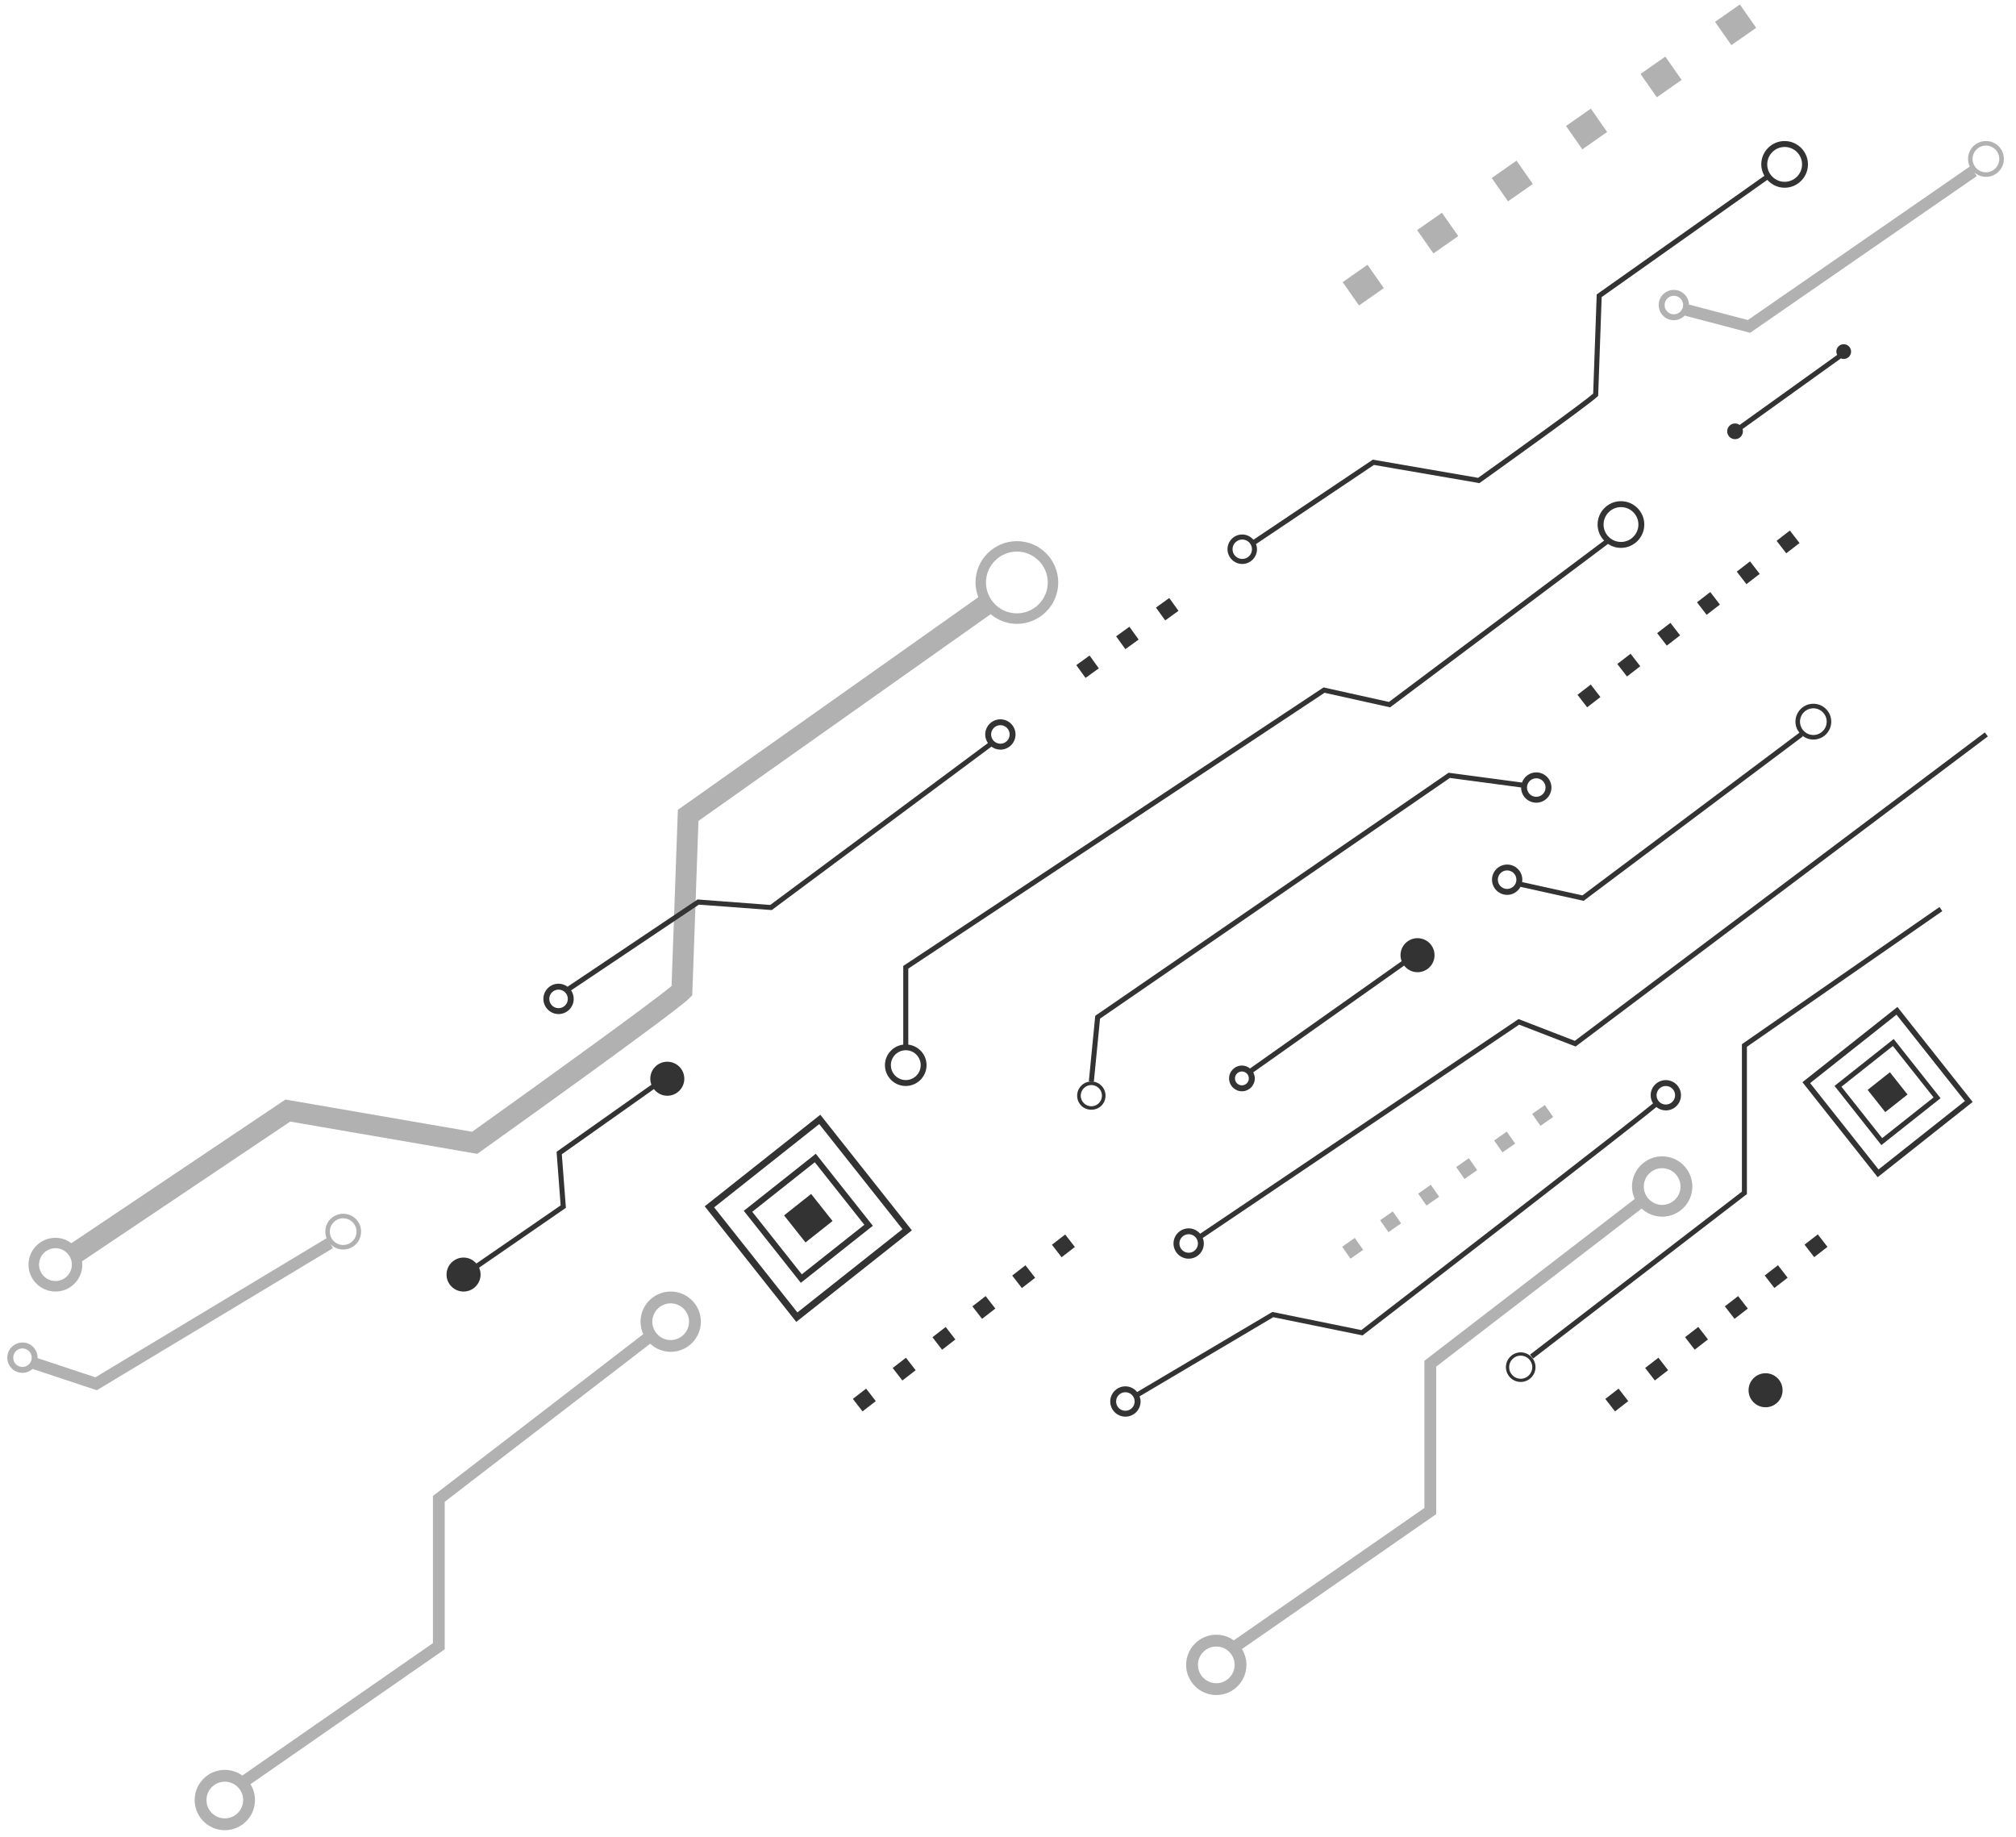
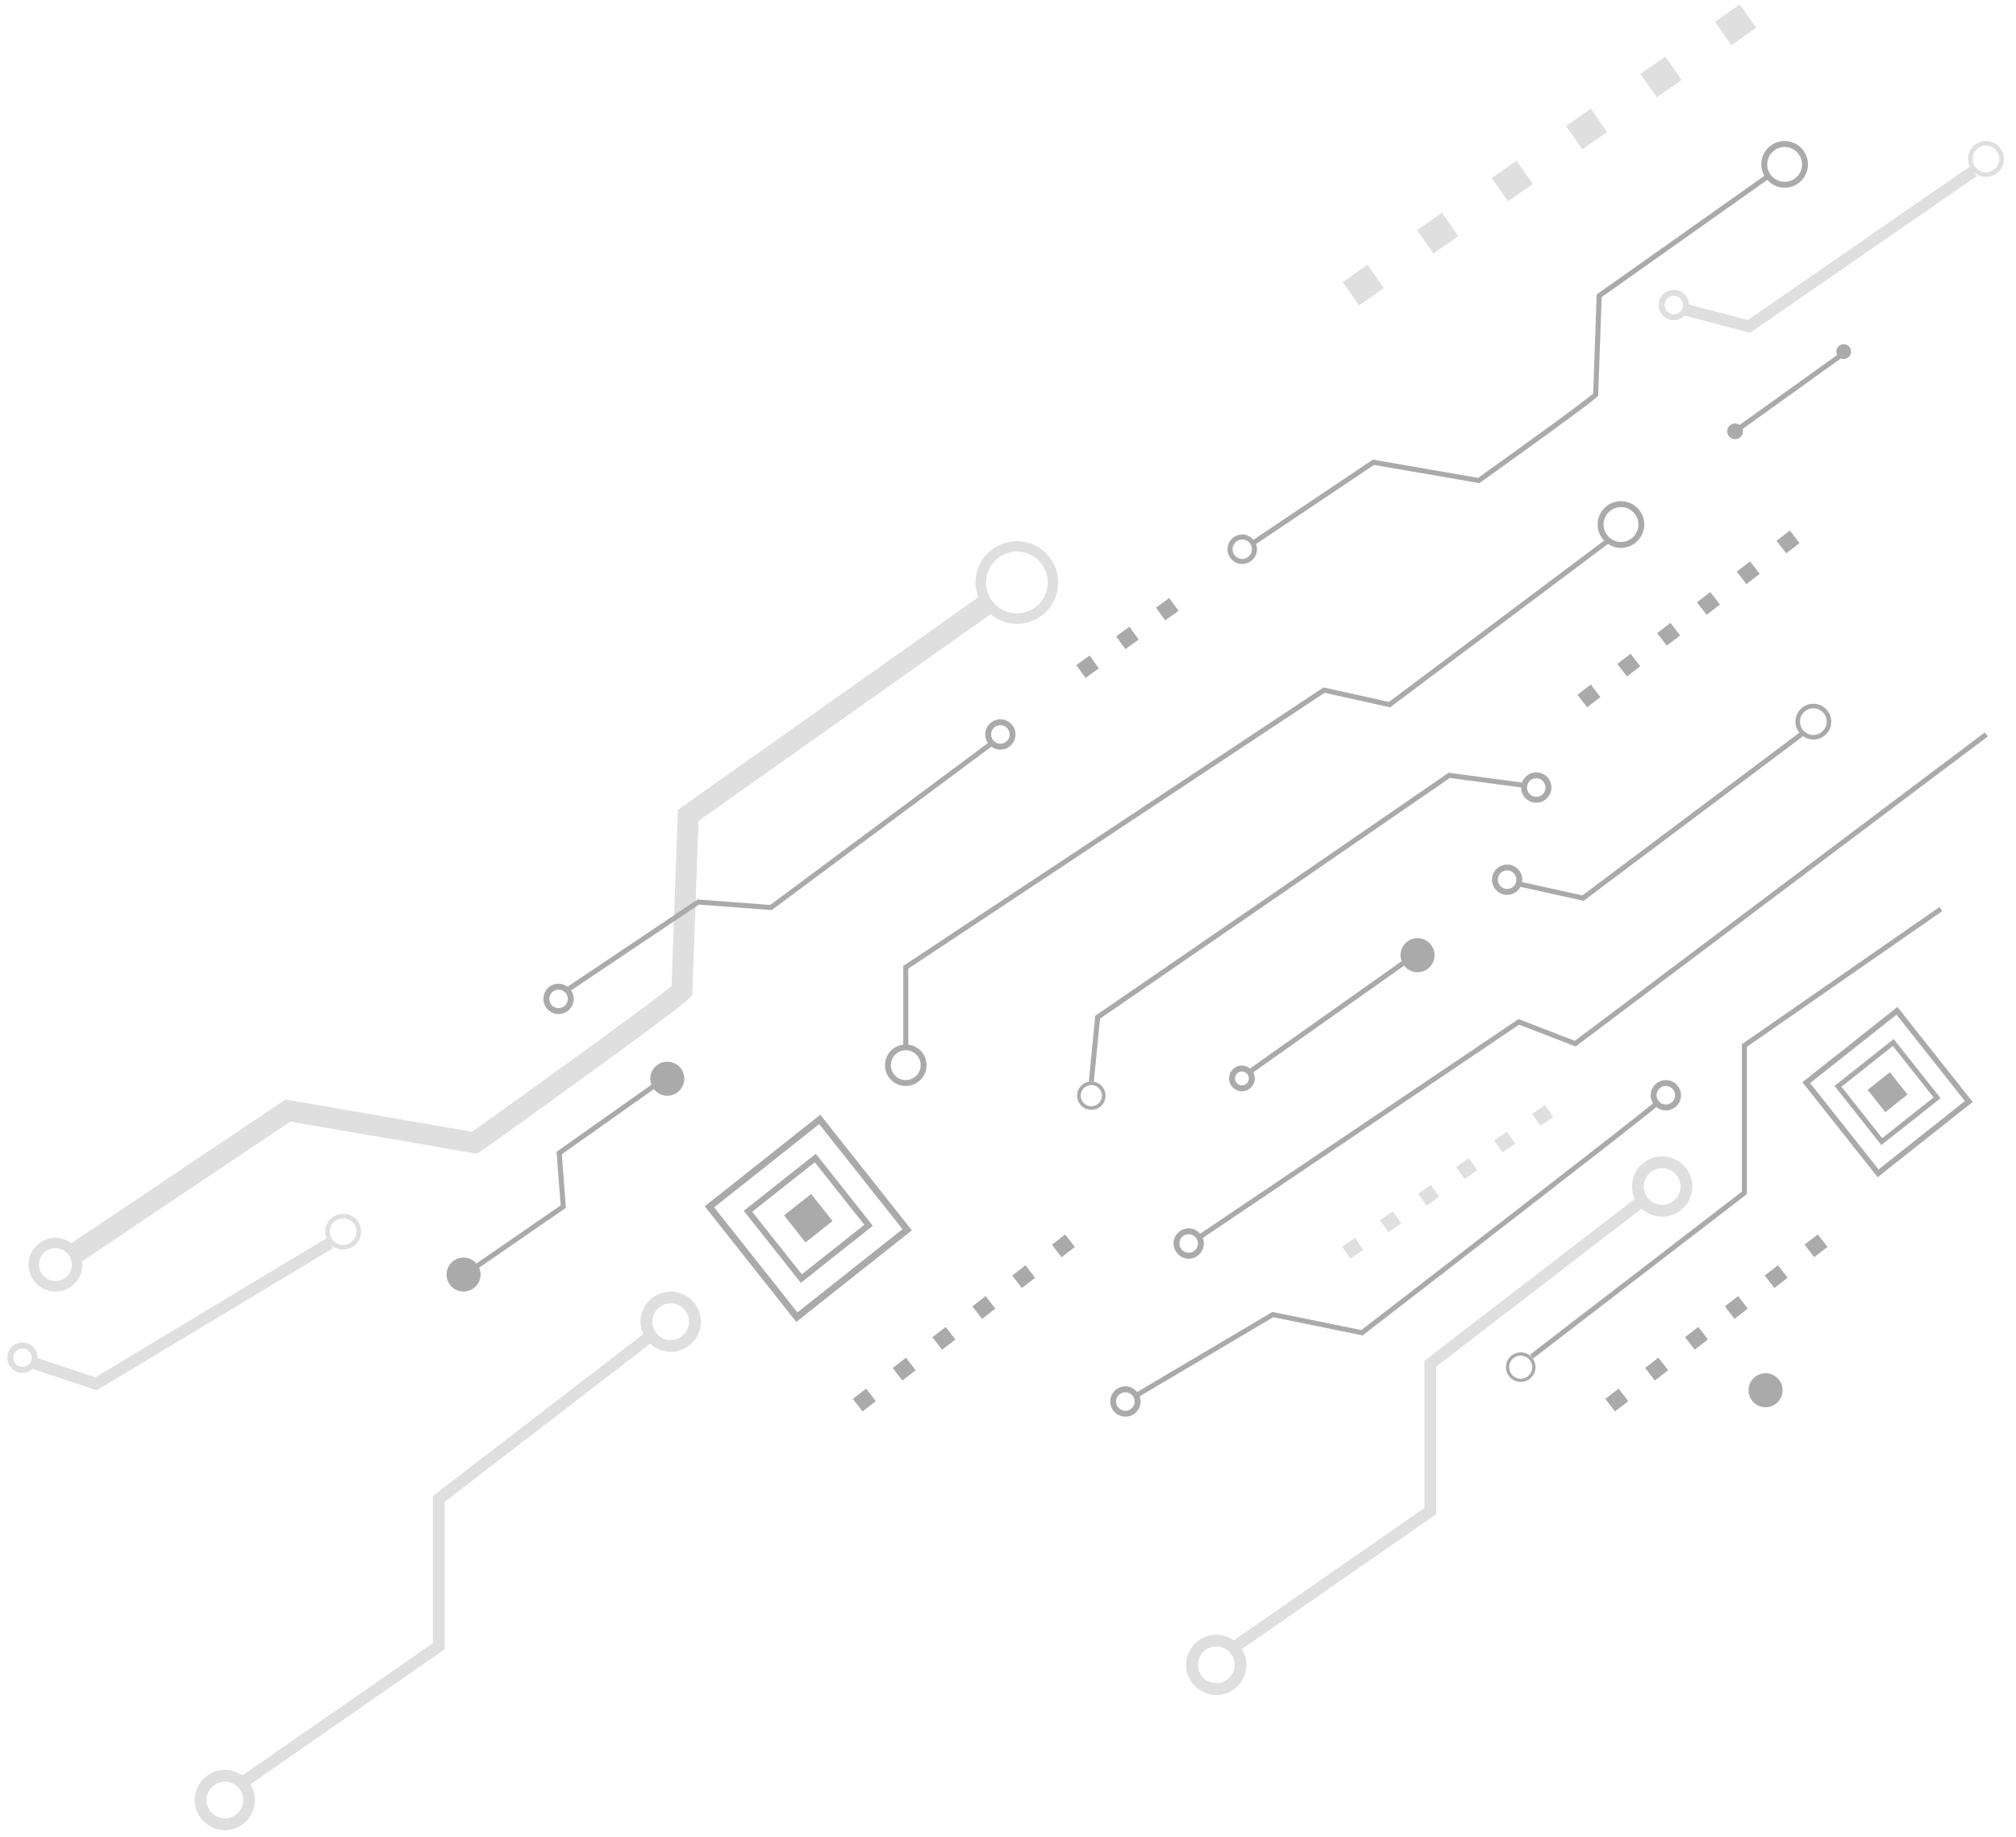
<svg xmlns="http://www.w3.org/2000/svg" version="1.1" id="Layer_1" x="0px" y="0px" viewBox="0 0 500 455.46" style="enable-background:new 0 0 500 455.46;" xml:space="preserve">
  <style type="text/css">
- 	.st0{fill:#333333;}
- 	.st1{opacity:0.38;fill:#333333;}
+ 	.st0{fill:#AAA;}
+ 	.st1{opacity:0.38;fill:#AAA;}
	.st2{opacity:0.38;}
</style>
  <g>
    <g>
      <g>
        <path class="st0" d="M376.62,252.74l-78.96,53.24c-0.69-0.81-1.71-1.33-2.85-1.33c-2.08,0-3.76,1.69-3.76,3.76     c0,2.08,1.69,3.76,3.76,3.76c2.08,0,3.76-1.69,3.76-3.76c0-0.48-0.1-0.94-0.27-1.37l78.47-52.91l14.01,5.42l102.24-76.91     l-0.75-0.99l-101.69,76.49L376.62,252.74z M294.81,310.7c-1.27,0-2.3-1.03-2.3-2.3c0-1.27,1.03-2.3,2.3-2.3     c1.27,0,2.3,1.03,2.3,2.3C297.11,309.67,296.08,310.7,294.81,310.7z" />
        <path class="st0" d="M377.16,335.4c-2.02,0-3.67,1.65-3.67,3.67c0,2.02,1.65,3.67,3.67,3.67s3.67-1.65,3.67-3.67     C380.83,337.05,379.18,335.4,377.16,335.4z M377.16,341.95c-1.58,0-2.87-1.29-2.87-2.87c0-1.59,1.29-2.87,2.87-2.87     c1.58,0,2.87,1.29,2.87,2.87C380.03,340.66,378.74,341.95,377.16,341.95z" />
        <polygon class="st0" points="380.23,336.94 433.26,296.15 433.26,259.62 481.72,225.97 481.02,224.95 432.02,258.97      432.02,295.54 379.48,335.96    " />
        <path class="st0" d="M413.15,275.4c2.08,0,3.76-1.69,3.76-3.76c0-2.08-1.69-3.76-3.76-3.76c-2.08,0-3.76,1.69-3.76,3.76     c0,0.74,0.22,1.43,0.59,2.01c-5,4.18-48.75,38.02-72.35,56.23l-22.06-4.5l-33.54,19.86c-0.69-0.85-1.73-1.41-2.91-1.41     c-2.08,0-3.76,1.69-3.76,3.76c0,2.08,1.69,3.76,3.76,3.76c2.08,0,3.76-1.69,3.76-3.76c0-0.45-0.09-0.88-0.24-1.28l33.15-19.63     l22.15,4.52l0.22-0.17c2.8-2.16,66.17-51.05,72.65-56.47C411.45,275.08,412.26,275.4,413.15,275.4z M279.11,349.89     c-1.27,0-2.3-1.03-2.3-2.3c0-1.27,1.03-2.3,2.3-2.3c1.27,0,2.3,1.03,2.3,2.3C281.41,348.86,280.38,349.89,279.11,349.89z      M413.15,269.34c1.27,0,2.3,1.03,2.3,2.3c0,1.27-1.03,2.3-2.3,2.3c-1.27,0-2.3-1.03-2.3-2.3     C410.85,270.37,411.88,269.34,413.15,269.34z" />
        <path class="st0" d="M377.5,218.76c0.03-0.19,0.06-0.38,0.06-0.58c0-2.08-1.69-3.76-3.76-3.76c-2.08,0-3.76,1.69-3.76,3.76     c0,2.08,1.69,3.76,3.76,3.76c1.43,0,2.67-0.81,3.3-2l15.66,3.48l54.37-40.78l-0.16-0.22c0.76,0.62,1.72,1,2.77,1     c2.45,0,4.44-1.99,4.44-4.44s-1.99-4.44-4.44-4.44s-4.44,1.99-4.44,4.44c0,1.04,0.37,1.98,0.98,2.74l-53.81,40.35L377.5,218.76z      M373.79,220.47c-1.27,0-2.3-1.03-2.3-2.3c0-1.27,1.03-2.3,2.3-2.3c1.27,0,2.3,1.03,2.3,2.3     C376.09,219.44,375.06,220.47,373.79,220.47z M449.74,175.67c1.83,0,3.31,1.49,3.31,3.31c0,1.83-1.49,3.31-3.31,3.31     s-3.31-1.49-3.31-3.31C446.43,177.16,447.91,175.67,449.74,175.67z" />
        <path class="st0" d="M270.67,268.22c-0.94,0-1.83,0.37-2.49,1.03c-0.67,0.67-1.03,1.55-1.03,2.49s0.37,1.83,1.03,2.49     c1.33,1.33,3.65,1.33,4.98,0c0.67-0.67,1.03-1.55,1.03-2.49s-0.37-1.83-1.03-2.49C272.5,268.59,271.61,268.22,270.67,268.22z      M272.53,273.6c-0.51,0.51-1.19,0.77-1.86,0.77c-0.67,0-1.35-0.26-1.86-0.77c-1.03-1.03-1.03-2.69,0-3.72     c1.03-1.03,2.69-1.03,3.72,0C273.56,270.91,273.56,272.58,272.53,273.6z" />
        <path class="st0" d="M308.1,139.87c2.01,0,3.65-1.64,3.65-3.65c0-0.45-0.09-0.88-0.24-1.28l29.25-19.63l26.16,4.51l0.21-0.15     c1.1-0.79,27.03-19.29,29.07-21.33l0.17-0.17l0.87-24.49l41.08-29.07c1.06,1.18,2.58,1.95,4.29,1.95c3.19,0,5.79-2.6,5.79-5.79     c0-3.19-2.6-5.79-5.79-5.79c-3.19,0-5.79,2.6-5.79,5.79c0,1.03,0.29,1.99,0.77,2.83l-41.58,29.42l-0.88,24.6     c-2.4,2.13-19.43,14.39-28.53,20.89L340.48,114l-29.61,19.87c-0.67-0.79-1.66-1.31-2.78-1.31c-2.01,0-3.65,1.64-3.65,3.65     C304.45,138.23,306.09,139.87,308.1,139.87z M442.62,36.45c2.38,0,4.32,1.94,4.32,4.32c0,2.38-1.94,4.32-4.32,4.32     c-2.38,0-4.32-1.94-4.32-4.32C438.31,38.39,440.24,36.45,442.62,36.45z M308.1,133.81c1.33,0,2.41,1.08,2.41,2.41     c0,1.33-1.08,2.41-2.41,2.41s-2.41-1.08-2.41-2.41C305.69,134.89,306.77,133.81,308.1,133.81z" />
        <path class="st0" d="M437.89,340.58c-2.33,0-4.22,1.89-4.22,4.22s1.89,4.22,4.22,4.22c2.33,0,4.22-1.89,4.22-4.22     S440.22,340.58,437.89,340.58z" />
        <path class="st0" d="M225.27,259.08v-18.85l103.24-68.41l16.26,3.61l54.04-40.53c0.92,0.62,2.02,0.98,3.21,0.98     c3.19,0,5.79-2.6,5.79-5.79c0-3.19-2.6-5.79-5.79-5.79c-3.19,0-5.79,2.6-5.79,5.79c0,1.55,0.62,2.94,1.61,3.98l-53.36,40.02     l-16.22-3.6l-103.96,68.89l-0.28,0.18v19.52c-2.55,0.31-4.54,2.47-4.54,5.1c0,2.85,2.32,5.16,5.16,5.16s5.16-2.32,5.16-5.16     C229.81,261.54,227.82,259.39,225.27,259.08z M402.03,125.77c2.38,0,4.32,1.94,4.32,4.32s-1.94,4.32-4.32,4.32     c-2.38,0-4.32-1.94-4.32-4.32S399.65,125.77,402.03,125.77z M224.65,267.87c-2.04,0-3.7-1.66-3.7-3.7c0-2.04,1.66-3.7,3.7-3.7     c2.04,0,3.7,1.66,3.7,3.7C228.35,266.22,226.69,267.87,224.65,267.87z" />
        <path class="st0" d="M377.26,195.3c0,0.01,0,0.01,0,0.02c0,2.08,1.69,3.76,3.76,3.76c2.08,0,3.76-1.69,3.76-3.76     s-1.69-3.76-3.76-3.76c-1.64,0-3.02,1.06-3.54,2.52l-18.2-2.43l-87.64,60.28l-1.59,16.23l1.24,0.12l1.54-15.65l86.77-59.69     L377.26,195.3z M381.02,193.02c1.27,0,2.3,1.03,2.3,2.3c0,1.27-1.03,2.3-2.3,2.3c-1.27,0-2.3-1.03-2.3-2.3     C378.72,194.05,379.75,193.02,381.02,193.02z" />
        <path class="st0" d="M351.57,241.12c2.33,0,4.22-1.89,4.22-4.22c0-2.33-1.89-4.22-4.22-4.22s-4.22,1.89-4.22,4.22     c0,0.53,0.11,1.02,0.28,1.49L310.02,265c-0.55-0.45-1.24-0.73-2-0.73c-1.76,0-3.19,1.43-3.19,3.19s1.43,3.19,3.19,3.19     s3.19-1.43,3.19-3.19c0-0.55-0.15-1.05-0.39-1.5l37.43-26.48C349.01,240.47,350.21,241.12,351.57,241.12z M308.01,269.18     c-0.95,0-1.72-0.77-1.72-1.72c0-0.95,0.77-1.72,1.72-1.72c0.95,0,1.72,0.77,1.72,1.72C309.74,268.41,308.96,269.18,308.01,269.18     z" />
        <path class="st0" d="M431.45,105.39c-0.32-0.23-0.71-0.37-1.13-0.37c-1.08,0-1.95,0.87-1.95,1.95c0,1.08,0.87,1.95,1.95,1.95     s1.95-0.87,1.95-1.95c0-0.2-0.04-0.39-0.09-0.57l24.39-17.51c0.22,0.09,0.45,0.14,0.7,0.14c1.01,0,1.83-0.82,1.83-1.83     c0-1.01-0.82-1.83-1.83-1.83s-1.83,0.82-1.83,1.83c0,0.3,0.08,0.58,0.21,0.83L431.45,105.39z" />
        <path class="st0" d="M114.97,320.32c2.33,0,4.22-1.89,4.22-4.22c0-0.61-0.13-1.18-0.36-1.7l21.52-14.84l-1.01-13.29l22.84-16.16     c0.77,1,1.97,1.65,3.32,1.65c2.33,0,4.22-1.89,4.22-4.22c0-2.33-1.89-4.22-4.22-4.22s-4.22,1.89-4.22,4.22     c0,0.53,0.11,1.02,0.28,1.49l-23.52,16.63l1.01,13.29l-20.9,14.42c-0.77-0.9-1.91-1.48-3.18-1.48c-2.33,0-4.22,1.89-4.22,4.22     C110.74,318.43,112.64,320.32,114.97,320.32z" />
        <rect x="441.4" y="132.42" transform="matrix(0.7908 -0.612 0.612 0.7908 10.5228 299.5449)" class="st0" width="4.16" height="3.92" />
        <rect x="431.52" y="140.07" transform="matrix(0.7908 -0.612 0.612 0.7908 3.7753 295.0971)" class="st0" width="4.16" height="3.92" />
        <rect x="421.64" y="147.71" transform="matrix(0.7908 -0.6121 0.6121 0.7908 -2.9689 290.6593)" class="st0" width="4.16" height="3.92" />
        <rect x="411.76" y="155.36" transform="matrix(0.7908 -0.6121 0.6121 0.7908 -9.7189 286.204)" class="st0" width="4.16" height="3.92" />
        <rect x="401.88" y="163.01" transform="matrix(0.7908 -0.6121 0.6121 0.7908 -16.4644 281.7635)" class="st0" width="4.16" height="3.92" />
        <rect x="392" y="170.66" transform="matrix(0.7908 -0.6121 0.6121 0.7908 -23.2142 277.3074)" class="st0" width="4.16" height="3.92" />
        <rect x="261.68" y="307.02" transform="matrix(0.7908 -0.612 0.612 0.7908 -133.9387 226.0688)" class="st0" width="4.16" height="3.92" />
        <rect x="251.8" y="314.67" transform="matrix(0.7908 -0.6121 0.6121 0.7908 -140.6909 221.6407)" class="st0" width="4.16" height="3.92" />
        <rect x="241.92" y="322.32" transform="matrix(0.7908 -0.6121 0.6121 0.7908 -147.4359 217.1813)" class="st0" width="4.16" height="3.92" />
        <rect x="232.04" y="329.97" transform="matrix(0.7908 -0.612 0.612 0.7908 -154.1798 212.7211)" class="st0" width="4.16" height="3.92" />
        <rect x="222.16" y="337.61" transform="matrix(0.7908 -0.6121 0.6121 0.7908 -160.9309 208.2845)" class="st0" width="4.16" height="3.92" />
        <rect x="212.28" y="345.26" transform="matrix(0.7908 -0.6121 0.6121 0.7908 -167.6832 203.8489)" class="st0" width="4.16" height="3.92" />
        <rect x="448.31" y="307.02" transform="matrix(0.7908 -0.6121 0.6121 0.7908 -94.8993 340.3073)" class="st0" width="4.16" height="3.92" />
        <rect x="438.43" y="314.67" transform="matrix(0.7908 -0.6121 0.6121 0.7908 -101.6471 335.8594)" class="st0" width="4.16" height="3.92" />
        <rect x="428.55" y="322.32" transform="matrix(0.7908 -0.6121 0.6121 0.7908 -108.3948 331.4146)" class="st0" width="4.16" height="3.92" />
        <rect x="418.67" y="329.97" transform="matrix(0.7908 -0.6121 0.6121 0.7908 -115.1426 326.9666)" class="st0" width="4.16" height="3.92" />
        <rect x="408.78" y="337.61" transform="matrix(0.7908 -0.6121 0.6121 0.7908 -121.89 322.5054)" class="st0" width="4.16" height="3.92" />
        <rect x="398.9" y="345.26" transform="matrix(0.7908 -0.6121 0.6121 0.7908 -128.6388 318.0811)" class="st0" width="4.16" height="3.92" />
        <path class="st0" d="M203.45,276.47l-28.67,22.71l22.71,28.67l28.67-22.71L203.45,276.47z M177.12,299.44l26.06-20.65     l20.65,26.06l-26.06,20.65L177.12,299.44z" />
        <path class="st0" d="M202.33,286.15l-17.86,14.15l14.15,17.86l17.86-14.15L202.33,286.15z M186.57,300.54l15.51-12.29     l12.29,15.51l-15.51,12.29L186.57,300.54z" />
        <rect x="196.19" y="297.87" transform="matrix(0.7838 -0.621 0.621 0.7838 -144.29 189.7964)" class="st0" width="8.56" height="8.56" />
        <path class="st0" d="M447.03,268.4l18.66,23.56l23.56-18.66l-18.66-23.56L447.03,268.4z M465.91,290.04l-16.97-21.42l21.42-16.97     l16.97,21.42L465.91,290.04z" />
        <path class="st0" d="M454.99,269.32L466.61,284l14.68-11.63l-11.63-14.68L454.99,269.32z M466.81,282.27l-10.1-12.75l12.75-10.1     l10.1,12.75L466.81,282.27z" />
        <rect x="464.62" y="267.33" transform="matrix(0.7839 -0.6209 0.6209 0.7839 -66.9964 349.2281)" class="st0" width="7.04" height="7.04" />
        <rect x="287.47" y="149.13" transform="matrix(0.811 -0.585 0.585 0.811 -33.6807 197.9152)" class="st0" width="4.06" height="3.92" />
        <rect x="277.59" y="156.26" transform="matrix(0.811 -0.585 0.585 0.811 -39.7191 193.4804)" class="st0" width="4.06" height="3.92" />
        <rect x="267.71" y="163.39" transform="matrix(0.811 -0.585 0.585 0.811 -45.7569 189.0538)" class="st0" width="4.06" height="3.92" />
        <path class="st0" d="M138.53,251.5c2.08,0,3.76-1.69,3.76-3.76c0-0.78-0.24-1.51-0.65-2.11l31.7-21.27l18.06,1.35l54.49-40.53     c0.62,0.46,1.39,0.74,2.22,0.74c2.08,0,3.76-1.69,3.76-3.76s-1.69-3.76-3.76-3.76c-2.08,0-3.76,1.69-3.76,3.76     c0,0.79,0.25,1.52,0.67,2.13l-53.99,40.15L173,223.08l-32.24,21.64c-0.63-0.46-1.39-0.75-2.23-0.75c-2.08,0-3.76,1.69-3.76,3.76     S136.45,251.5,138.53,251.5z M248.11,179.85c1.27,0,2.3,1.03,2.3,2.3s-1.03,2.3-2.3,2.3c-1.27,0-2.3-1.03-2.3-2.3     S246.85,179.85,248.11,179.85z M138.53,245.44c1.27,0,2.3,1.03,2.3,2.3s-1.03,2.3-2.3,2.3c-1.27,0-2.3-1.03-2.3-2.3     S137.26,245.44,138.53,245.44z" />
      </g>
    </g>
    <path class="st1" d="M412.24,286.79c-4.13,0-7.48,3.36-7.48,7.48c0,1.1,0.25,2.15,0.68,3.09l-52.17,40.13V374L306,406.83   c-1.23-0.88-2.72-1.4-4.34-1.4c-4.13,0-7.48,3.36-7.48,7.48c0,4.13,3.36,7.48,7.48,7.48c4.13,0,7.48-3.36,7.48-7.48   c0-1.44-0.41-2.78-1.12-3.92l48.18-33.46v-36.59l50.96-39.2c1.34,1.24,3.12,2.01,5.09,2.01c4.13,0,7.48-3.36,7.48-7.48   C419.73,290.15,416.37,286.79,412.24,286.79z M301.66,417.46c-2.51,0-4.55-2.04-4.55-4.55s2.04-4.55,4.55-4.55   c2.51,0,4.55,2.04,4.55,4.55S304.17,417.46,301.66,417.46z M412.24,298.83c-2.51,0-4.55-2.04-4.55-4.55s2.04-4.55,4.55-4.55   s4.55,2.04,4.55,4.55S414.75,298.83,412.24,298.83z" />
    <path class="st1" d="M166.34,320.32c-4.13,0-7.48,3.36-7.48,7.48c0,1.1,0.25,2.15,0.68,3.09l-52.17,40.13v36.5L60.1,440.35   c-1.23-0.88-2.72-1.4-4.34-1.4c-4.13,0-7.48,3.36-7.48,7.48c0,4.13,3.36,7.48,7.48,7.48c4.13,0,7.48-3.36,7.48-7.48   c0-1.44-0.41-2.78-1.12-3.92l48.18-33.46v-36.59l50.96-39.2c1.34,1.24,3.12,2.01,5.09,2.01c4.13,0,7.48-3.36,7.48-7.48   S170.47,320.32,166.34,320.32z M55.76,450.98c-2.51,0-4.55-2.04-4.55-4.55s2.04-4.55,4.55-4.55s4.55,2.04,4.55,4.55   S58.27,450.98,55.76,450.98z M166.34,332.35c-2.51,0-4.55-2.04-4.55-4.55s2.04-4.55,4.55-4.55s4.55,2.04,4.55,4.55   S168.85,332.35,166.34,332.35z" />
    <path class="st1" d="M2.66,339.1c0.63,0.78,1.54,1.26,2.53,1.37c1.1,0.11,2.13-0.27,2.89-0.96l15.93,5.29l58.57-35.24l-0.57-0.95   c0.72,0.71,1.64,1.17,2.65,1.27c1.18,0.12,2.33-0.23,3.26-0.97c0.92-0.75,1.49-1.81,1.61-2.99c0.12-1.18-0.22-2.34-0.97-3.26   c-0.75-0.92-1.81-1.49-2.99-1.61c-0.15-0.02-0.31-0.02-0.46-0.02c-1.02,0-2,0.35-2.8,1c-0.92,0.75-1.49,1.81-1.61,2.99   c-0.07,0.72,0.05,1.42,0.3,2.07l-57.34,34.5l-14.34-4.76c0.05-1.95-1.39-3.65-3.36-3.85c-0.13-0.01-0.26-0.02-0.39-0.02   c-0.86,0-1.69,0.29-2.37,0.85c-0.78,0.63-1.27,1.53-1.37,2.53C1.73,337.35,2.02,338.33,2.66,339.1z M81.81,305.13L81.81,305.13   c0.09-0.88,0.52-1.67,1.2-2.23c0.69-0.56,1.55-0.82,2.43-0.73c0.88,0.09,1.67,0.52,2.23,1.2c0.56,0.69,0.82,1.55,0.73,2.43   c-0.09,0.88-0.52,1.67-1.2,2.23c-0.6,0.49-1.33,0.75-2.09,0.75c-0.11,0-0.23-0.01-0.34-0.02c-0.88-0.09-1.67-0.52-2.23-1.2   C81.98,306.87,81.72,306.01,81.81,305.13z M3.29,336.49L3.29,336.49c0.06-0.61,0.36-1.16,0.83-1.55c0.48-0.39,1.08-0.57,1.68-0.5   c1.26,0.13,2.18,1.26,2.05,2.52c-0.12,1.18-1.12,2.06-2.28,2.06c-0.08,0-0.16,0-0.24-0.01c-0.61-0.06-1.16-0.36-1.55-0.83   C3.41,337.7,3.23,337.1,3.29,336.49z" />
    <path class="st1" d="M412.38,78.21c0.68,0.74,1.61,1.17,2.62,1.2c1.11,0.04,2.11-0.41,2.83-1.14l16.23,4.27l56.22-38.87l-0.63-0.91   c0.76,0.66,1.71,1.06,2.73,1.1c1.18,0.05,2.32-0.37,3.19-1.18c0.87-0.81,1.37-1.9,1.42-3.09c0.05-1.19-0.37-2.32-1.18-3.19   c-0.81-0.87-1.9-1.37-3.09-1.42c-0.15-0.01-0.31,0-0.46,0.01c-1.02,0.06-1.97,0.47-2.73,1.17c-0.87,0.81-1.37,1.9-1.42,3.09   c-0.03,0.72,0.13,1.42,0.43,2.05L433.5,79.37l-14.61-3.84c-0.07-1.95-1.62-3.55-3.6-3.63c-0.13,0-0.26,0-0.39,0   c-0.86,0.05-1.67,0.4-2.31,0.99c-0.74,0.68-1.17,1.61-1.2,2.62C411.34,76.52,411.7,77.48,412.38,78.21z M489.23,39.3L489.23,39.3   c0.03-0.88,0.41-1.7,1.06-2.31c0.65-0.6,1.49-0.91,2.38-0.88c0.88,0.03,1.7,0.41,2.3,1.06c0.6,0.65,0.91,1.49,0.88,2.38   c-0.03,0.88-0.41,1.7-1.06,2.3c-0.56,0.52-1.28,0.83-2.04,0.88c-0.11,0.01-0.23,0.01-0.34,0c-0.88-0.03-1.7-0.41-2.3-1.06   C489.51,41.03,489.2,40.18,489.23,39.3z M412.85,75.57L412.85,75.57c0.02-0.61,0.28-1.18,0.73-1.6c0.45-0.42,1.04-0.64,1.65-0.61   c1.27,0.05,2.26,1.12,2.21,2.38c-0.05,1.19-0.99,2.13-2.15,2.21c-0.08,0-0.16,0.01-0.24,0c-0.61-0.02-1.18-0.28-1.6-0.73   C413.04,76.77,412.82,76.18,412.85,75.57z" />
    <path class="st1" d="M13.75,320.32c3.68,0,6.67-2.99,6.67-6.67c0-0.28-0.05-0.55-0.08-0.82l51.64-34.66l46.39,8l0.88-0.63   c4.91-3.5,48.07-34.32,51.72-37.97l0.72-0.72l1.54-43.25l72.46-51.27c1.78,1.47,4.02,2.4,6.51,2.4c5.65,0,10.26-4.6,10.26-10.26   c0-5.65-4.6-10.26-10.26-10.26c-5.65,0-10.26,4.6-10.26,10.26c0,1.29,0.27,2.51,0.7,3.65l-74.52,52.73l-1.56,43.69   c-5.15,4.3-31.46,23.3-49.46,36.15l-46.3-7.99l-53.09,35.63c-1.11-0.83-2.48-1.34-3.97-1.34c-3.68,0-6.67,2.99-6.67,6.67   C7.07,317.32,10.07,320.32,13.75,320.32z M252.2,136.8c4.22,0,7.66,3.44,7.66,7.66c0,4.22-3.43,7.66-7.66,7.66   c-4.22,0-7.66-3.43-7.66-7.66C244.55,140.24,247.98,136.8,252.2,136.8z M13.75,309.57c2.25,0,4.07,1.83,4.07,4.07   c0,2.25-1.83,4.07-4.07,4.07s-4.07-1.83-4.07-4.07C9.68,311.4,11.5,309.57,13.75,309.57z" />
    <g class="st2">
      <g>
        <rect x="380.71" y="274.84" transform="matrix(0.8195 -0.573 0.573 0.8195 -89.4749 269.1761)" class="st0" width="3.83" height="3.61" />
      </g>
      <g>
        <rect x="371.28" y="281.43" transform="matrix(0.8195 -0.573 0.573 0.8195 -94.9528 264.9639)" class="st0" width="3.83" height="3.61" />
      </g>
      <g>
        <rect x="361.86" y="288.03" transform="matrix(0.8195 -0.573 0.573 0.8195 -100.4305 260.7482)" class="st0" width="3.83" height="3.61" />
      </g>
      <g>
        <rect x="352.43" y="294.62" transform="matrix(0.8195 -0.573 0.573 0.8195 -105.9087 256.5394)" class="st0" width="3.83" height="3.61" />
      </g>
      <g>
        <rect x="343" y="301.21" transform="matrix(0.8195 -0.573 0.573 0.8195 -111.3875 252.3356)" class="st0" width="3.83" height="3.61" />
      </g>
      <g>
        <rect x="333.58" y="307.8" transform="matrix(0.8195 -0.573 0.573 0.8195 -116.864 248.1113)" class="st0" width="3.83" height="3.61" />
      </g>
    </g>
    <g class="st2">
      <g>
        <rect x="426.69" y="2.63" transform="matrix(0.8196 -0.573 0.573 0.8196 74.1371 247.7525)" class="st0" width="7.51" height="7.06" />
      </g>
      <g>
        <rect x="408.23" y="15.54" transform="matrix(0.8195 -0.573 0.573 0.8195 63.4203 239.5215)" class="st0" width="7.51" height="7.06" />
      </g>
      <g>
        <rect x="389.76" y="28.45" transform="matrix(0.8195 -0.573 0.573 0.8195 52.6882 231.2675)" class="st0" width="7.51" height="7.06" />
      </g>
      <g>
        <rect x="371.3" y="41.36" transform="matrix(0.8196 -0.573 0.573 0.8196 41.9517 223.0045)" class="st0" width="7.51" height="7.06" />
      </g>
      <g>
        <rect x="352.83" y="54.27" transform="matrix(0.8195 -0.573 0.573 0.8195 31.2297 214.769)" class="st0" width="7.51" height="7.06" />
      </g>
      <g>
        <rect x="334.37" y="67.18" transform="matrix(0.8195 -0.573 0.573 0.8195 20.4976 206.5139)" class="st0" width="7.51" height="7.06" />
      </g>
    </g>
  </g>
</svg>
